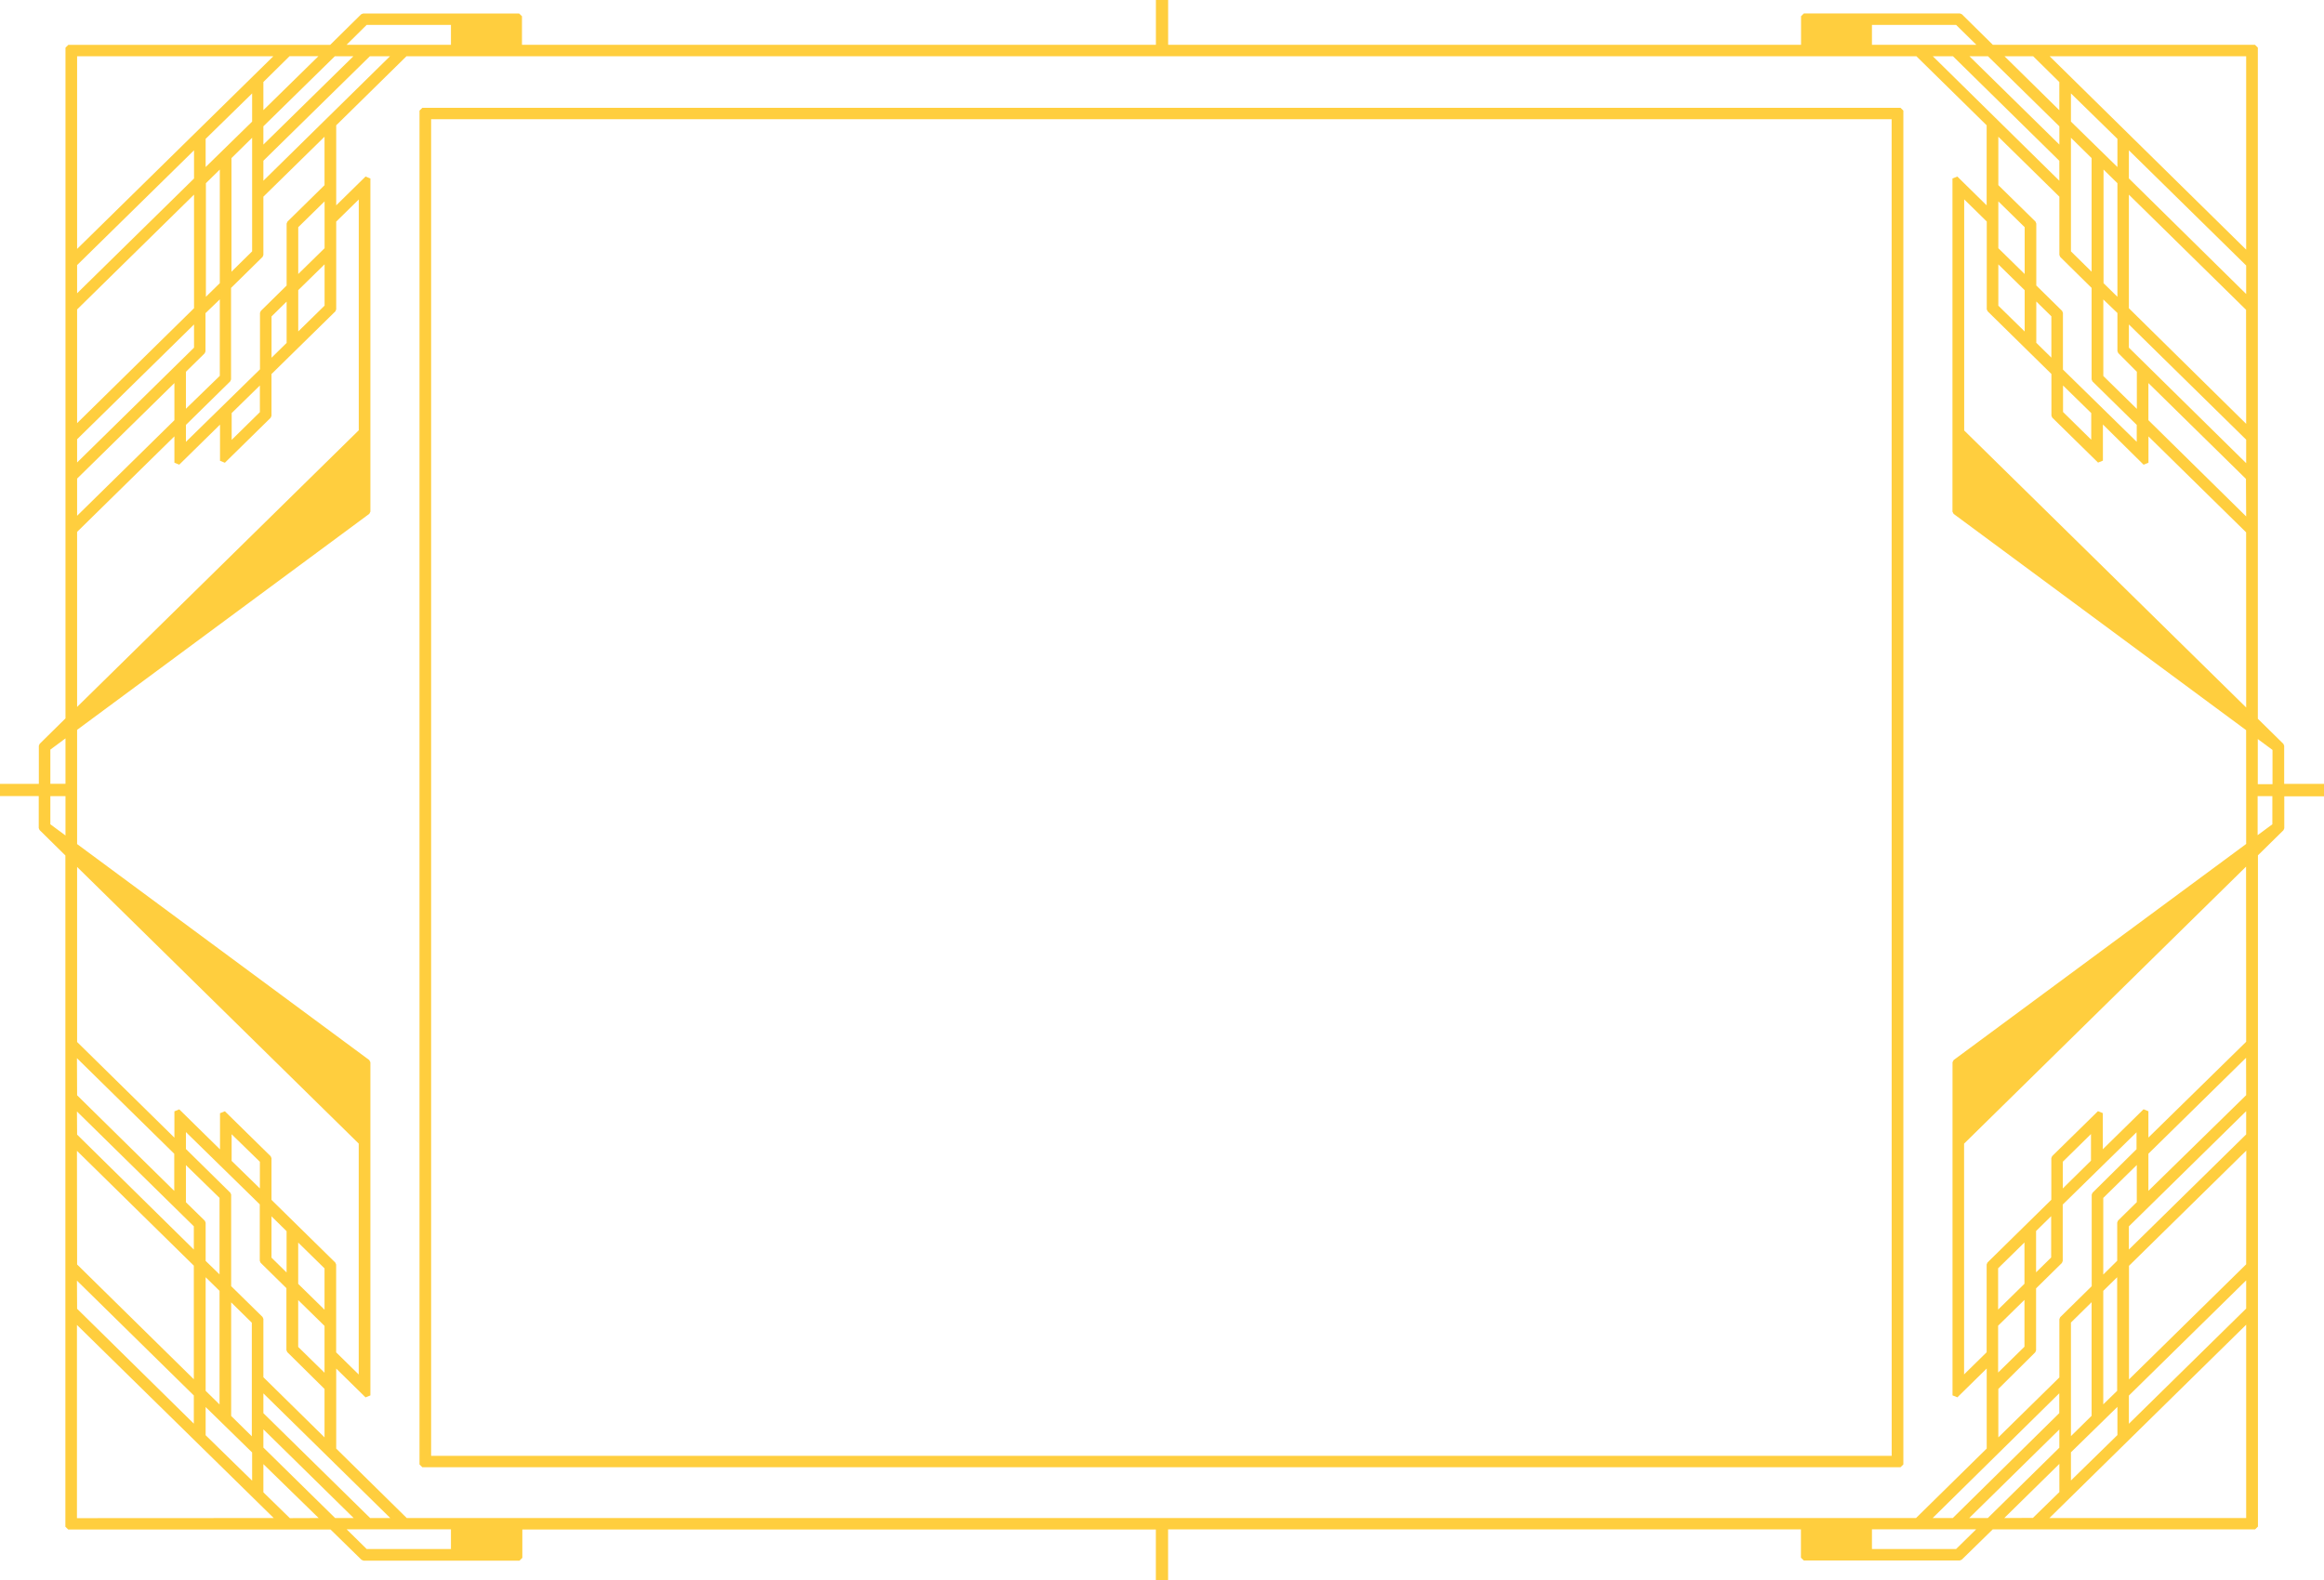
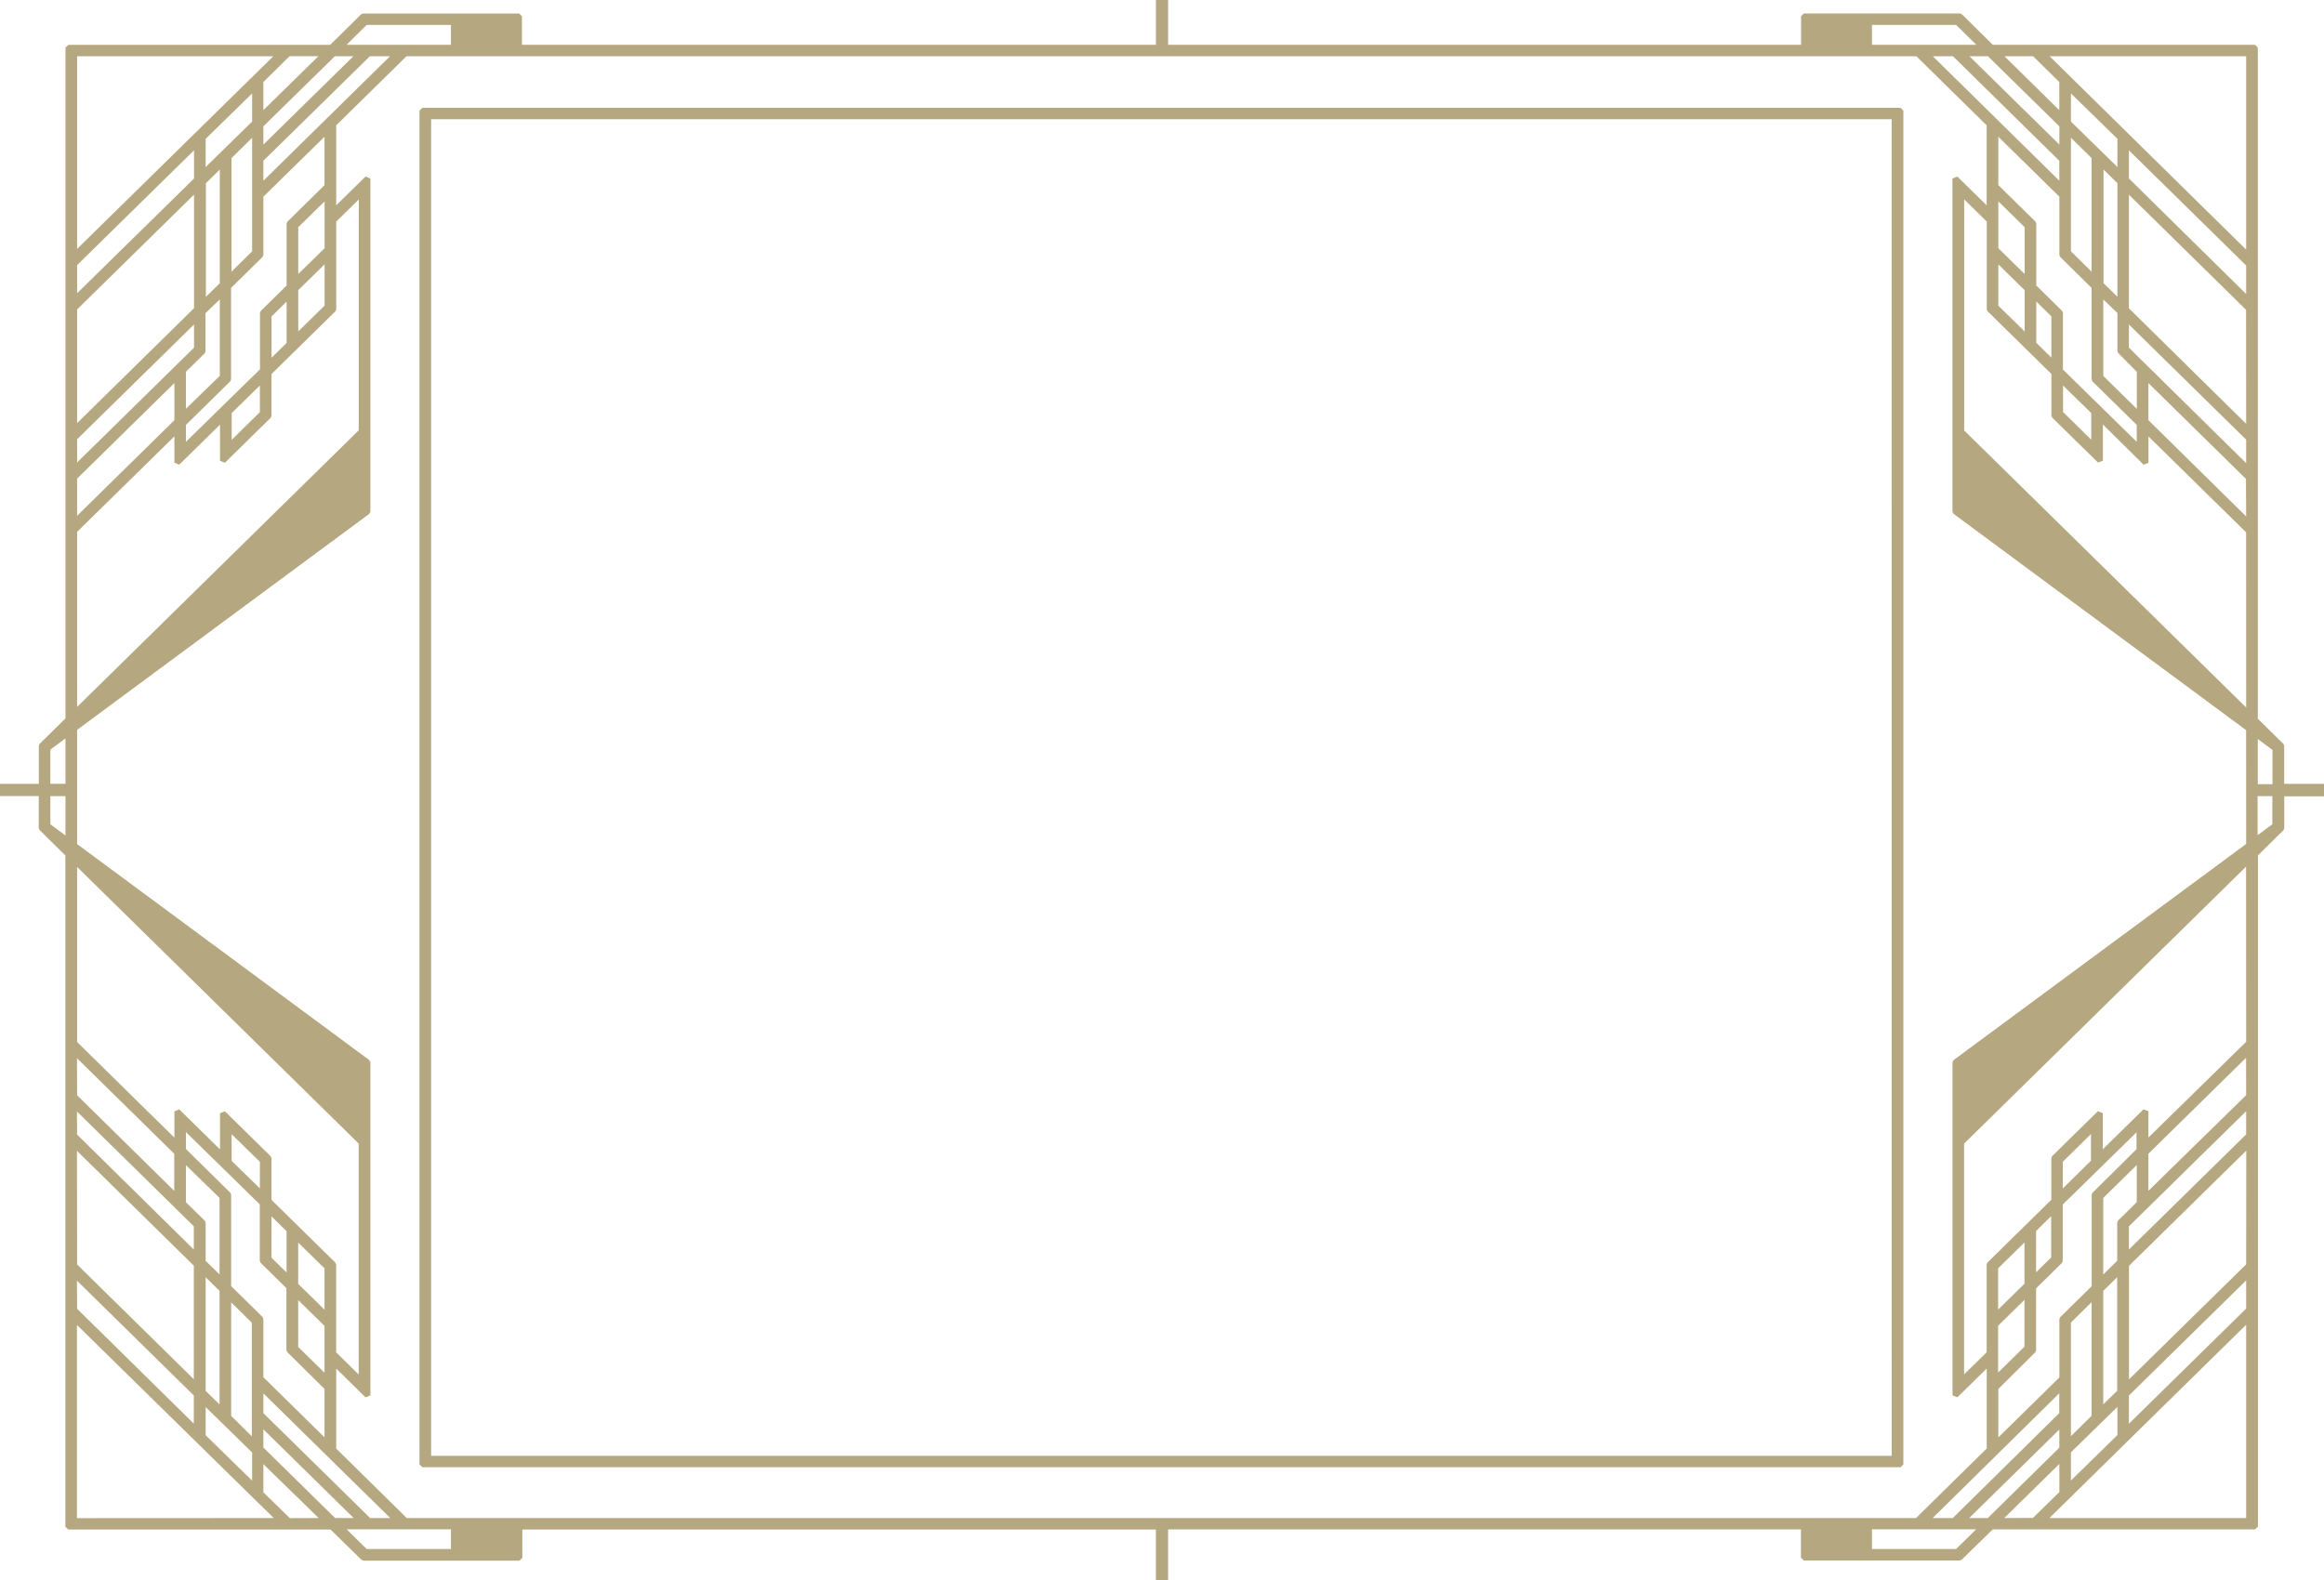
<svg xmlns="http://www.w3.org/2000/svg" viewBox="0 0 450 306">
  <defs>
    <style>
      .cls-1 {
-         fill: #FFCE3E;
+         fill: #B5A77F;
      }
    </style>
  </defs>
  <g id="Layer_2" data-name="Layer 2">
    <g id="classic_borders">
      <g id="Layer_4" data-name="Layer 4">
        <g>
          <path class="cls-1" d="M81.78,20.88l-.55.54v262.2l.55.54H368l.55-.54V21.42l-.55-.54ZM366.29,281.95H83.48V23.09h282.8Z" />
          <path class="cls-1" d="M450,151.81h-7.71v-7.37l-.16-.38-4.94-4.86V9.22l-.55-.54H385.88l-6-5.92-.39-.16h-30.2l-.55.54V8.68H226.19V0h-2.37V8.68H101.07V3.15l-.55-.54H70.32l-.39.16-6,5.92H13.23l-.55.54V139.13l-5,4.93-.16.38v7.37H0v2.37H7.5v6.19l.16.38,5,4.93v130l.55.54H64l6,5.87.39.16h30.2l.55-.54v-5.49H223.81V306h2.37v-9.81H348.72v5.49l.55.54h30.2l.39-.16,6-5.87h50.8l.55-.54v-130l4.94-4.86.16-.38v-6.19H450ZM9.75,150.56v-5.38L12.68,143v8.8H9.75Zm0,9.08v-5.45h2.93v7.62ZM393.68,10.89l5.07,5v5.46L388.13,10.89ZM410,60.62V68l.16.38L413.76,72v7.19l-6.49-6.37V58Zm-2.69-5.78v-22L410,35.48v22ZM410,32.35l-9-8.8V18.09l9,8.8ZM405,30.62v22l-4-3.94v-22Zm0,25.14V73.48l.16.38,8.58,8.43v3.28l-14.29-14V60.59l-.16-.38-5-4.92v-12l-.16-.38-7.19-7.06V26.48l11.82,11.61V49.38l.16.38ZM404.93,80v5.16l-5.46-5.37V74.66Zm-7.72-18.74v8l-2.92-2.87v-8ZM386.94,51.2l5.1,5v8l-5.1-5Zm-12.68-40.3h3.9l20.59,20.24V35Zm12.68,37.17V39l5.1,5v9.07Zm11.82-23.6V28l-17.41-17.1h3.59ZM362.47,4.82h16.29l3.93,3.86H362.47ZM71,4.82H87.32V8.68H67.1ZM57.75,53.07V44l5.1-5v9.07Zm5.1-1.88v8l-5.1,5v-8Zm-7.19-8.27-.16.38v12l-5,4.92-.16.38V71.53L36,85.57V82.29l8.58-8.43.16-.38V55.76l6.1-6,.16-.38V38.09L62.84,26.48v9.38Zm-.16,15.49v8l-2.92,2.87v-8ZM50.32,74.66v5.16l-5.46,5.37V80ZM39.82,32.35V26.89l9-8.8v5.46Zm9-5.67v22l-4,3.94v-22Zm-6.26,6.16v22l-2.69,2.64v-22Zm0,25.14V72.79L36,79.16V72l3.63-3.57.16-.38v-7.4ZM51,35V31.13L71.62,10.89h3.9ZM64.84,10.89h3.59L51,28V24.46Zm-3.19,0L51,21.33V15.88l5.07-5Zm-46.72,0h38l-38,37.32Zm0,40.45L37.57,29.11v5.46L14.93,56.8Zm0,8.59L37.57,37.69v22L14.93,81.95Zm0,25.14L37.57,62.84v4.49L14.93,89.57Zm0,7.62L33.77,74.19v7.19L14.93,99.89Zm0,10.32L33.77,84.51v5.1l.94.38,7.89-7.75v7l.94.38,8.87-8.71.16-.38V72.44L64.94,60.3l.16-.38v-17l4.37-4.29V83.33L14.93,136.91Zm0,64.89,54.53,53.58v44.72l-4.37-4.29v-17l-.16-.38L52.57,232.38v-8.07l-.16-.38-8.87-8.71-.94.38v7l-7.89-7.75-.94.38v5.1L14.93,201.8ZM39.82,244.2v-7.4l-.16-.38L36,232.84v-7.19L42.51,232v14.81ZM42.51,250v22l-2.69-2.64v-22Zm-2.69,22.5,9,8.8v5.46l-9-8.8Zm4.94,1.73v-22l4,3.94v22Zm0-25.14V231.34L44.6,231,36,222.53v-3.28l14.3,14v10.93l.16.38,5,4.92v12l.16.38L62.84,269v9.38L51,266.73V255.44l-.16-.38Zm.09-24.26v-5.16L50.32,225v5.16Zm7.72,18.74v-8l2.92,2.87v8Zm10.27,13.22v9.07l-5.1-5v-9.07Zm-5.1-8.14v-8l5.1,5v8ZM51,269.86,75.57,294h-3.9L51,273.69Zm-36.1-64.92,18.84,18.51v7.19L14.93,212.12Zm0,10.32,22.63,22.24V242L14.93,219.74Zm0,7.62,22.63,22.24v22L14.93,244.89Zm0,25.14,22.63,22.24v5.46L14.93,253.47Zm0,46V256.6L53,294Zm41.22,0-5.12-5v-5.46L61.7,294ZM51,280.35v-3.53L68.48,294H64.89ZM87.32,300H71l-3.88-3.82H87.32Zm291.44,0H362.47v-3.82h20.18ZM392,251.75v9.07l-5.1,5v-9.07Zm-5.1,1.88v-8l5.1-5v8Zm7.19,8.27.16-.38v-12l5-4.92.16-.38V233.29l14.29-14v3.28L405.18,231l-.16.38v17.72l-6.1,6-.16.38v11.29l-11.82,11.61V269Zm.16-15.49v-8l2.92-2.87v8Zm5.17-16.24V225l5.46-5.37v5.16ZM410,272.47v5.46l-9,8.8v-5.46Zm-9,5.67v-22l4-3.94v22Zm6.26-6.16V250l2.69-2.64v22Zm0-25.14V232l6.49-6.37v7.19l-3.63,3.57-.16.38v7.4Zm-8.52,23v3.84L378.12,294h-3.9ZM384.9,294H381.3l17.45-17.15v3.53Zm3.19,0,10.67-10.49v5.46l-5.12,5Zm46.84,0h-38.1l38.1-37.44Zm0-40.57-22.71,22.31v-5.46l22.71-22.31Zm0-8.57h0l-22.69,22.29v-22l22.71-22.31Zm0-25.16L412.22,242v-4.49l22.71-22.31Zm0-7.6h0L416,230.63v-7.19l18.91-18.58Zm0-10.34L416,220.31v-5.1l-.94-.38-7.89,7.75v-7l-.94-.38-8.87,8.71-.16.38v8.07l-12.36,12.15-.16.38v17l-4.37,4.29V221.49l54.6-53.65Zm0-38.31L378.29,205.3l-.22.43v64.51l.94.38,5.68-5.58v15.5L371,294H78.76L65.1,280.55v-15.5l5.68,5.58.94-.38V205.73l-.22-.43L14.93,163.47V141.35L71.5,99.52l.22-.43V34.57l-.94-.38L65.1,39.77V24.27L78.71,10.89H371.07l13.61,13.38v15.5L379,34.19l-.94.38V99.09l.22.43,56.64,41.89Zm0-26.43-54.6-53.65V38.61l4.37,4.29v17l.16.38,12.36,12.15v8.07l.16.38,8.87,8.71.94-.38v-7L415.07,90l.94-.38v-5.1l18.91,18.58Zm0-37L416,81.38V74.19l18.89,18.56h0Zm0-10.32L412.22,67.33V62.84l22.71,22.31Zm0-7.62L412.22,59.7v-22L434.91,60h0Zm0-25.14L412.22,34.56V29.11l22.71,22.31Zm0-8.59L396.87,10.89h38.06Zm2.25,94.78,2.85,2.11v6.63h-2.85ZM440,154.26v5.38l-2.85,2.11v-7.56H440Z" />
        </g>
      </g>
    </g>
  </g>
</svg>
